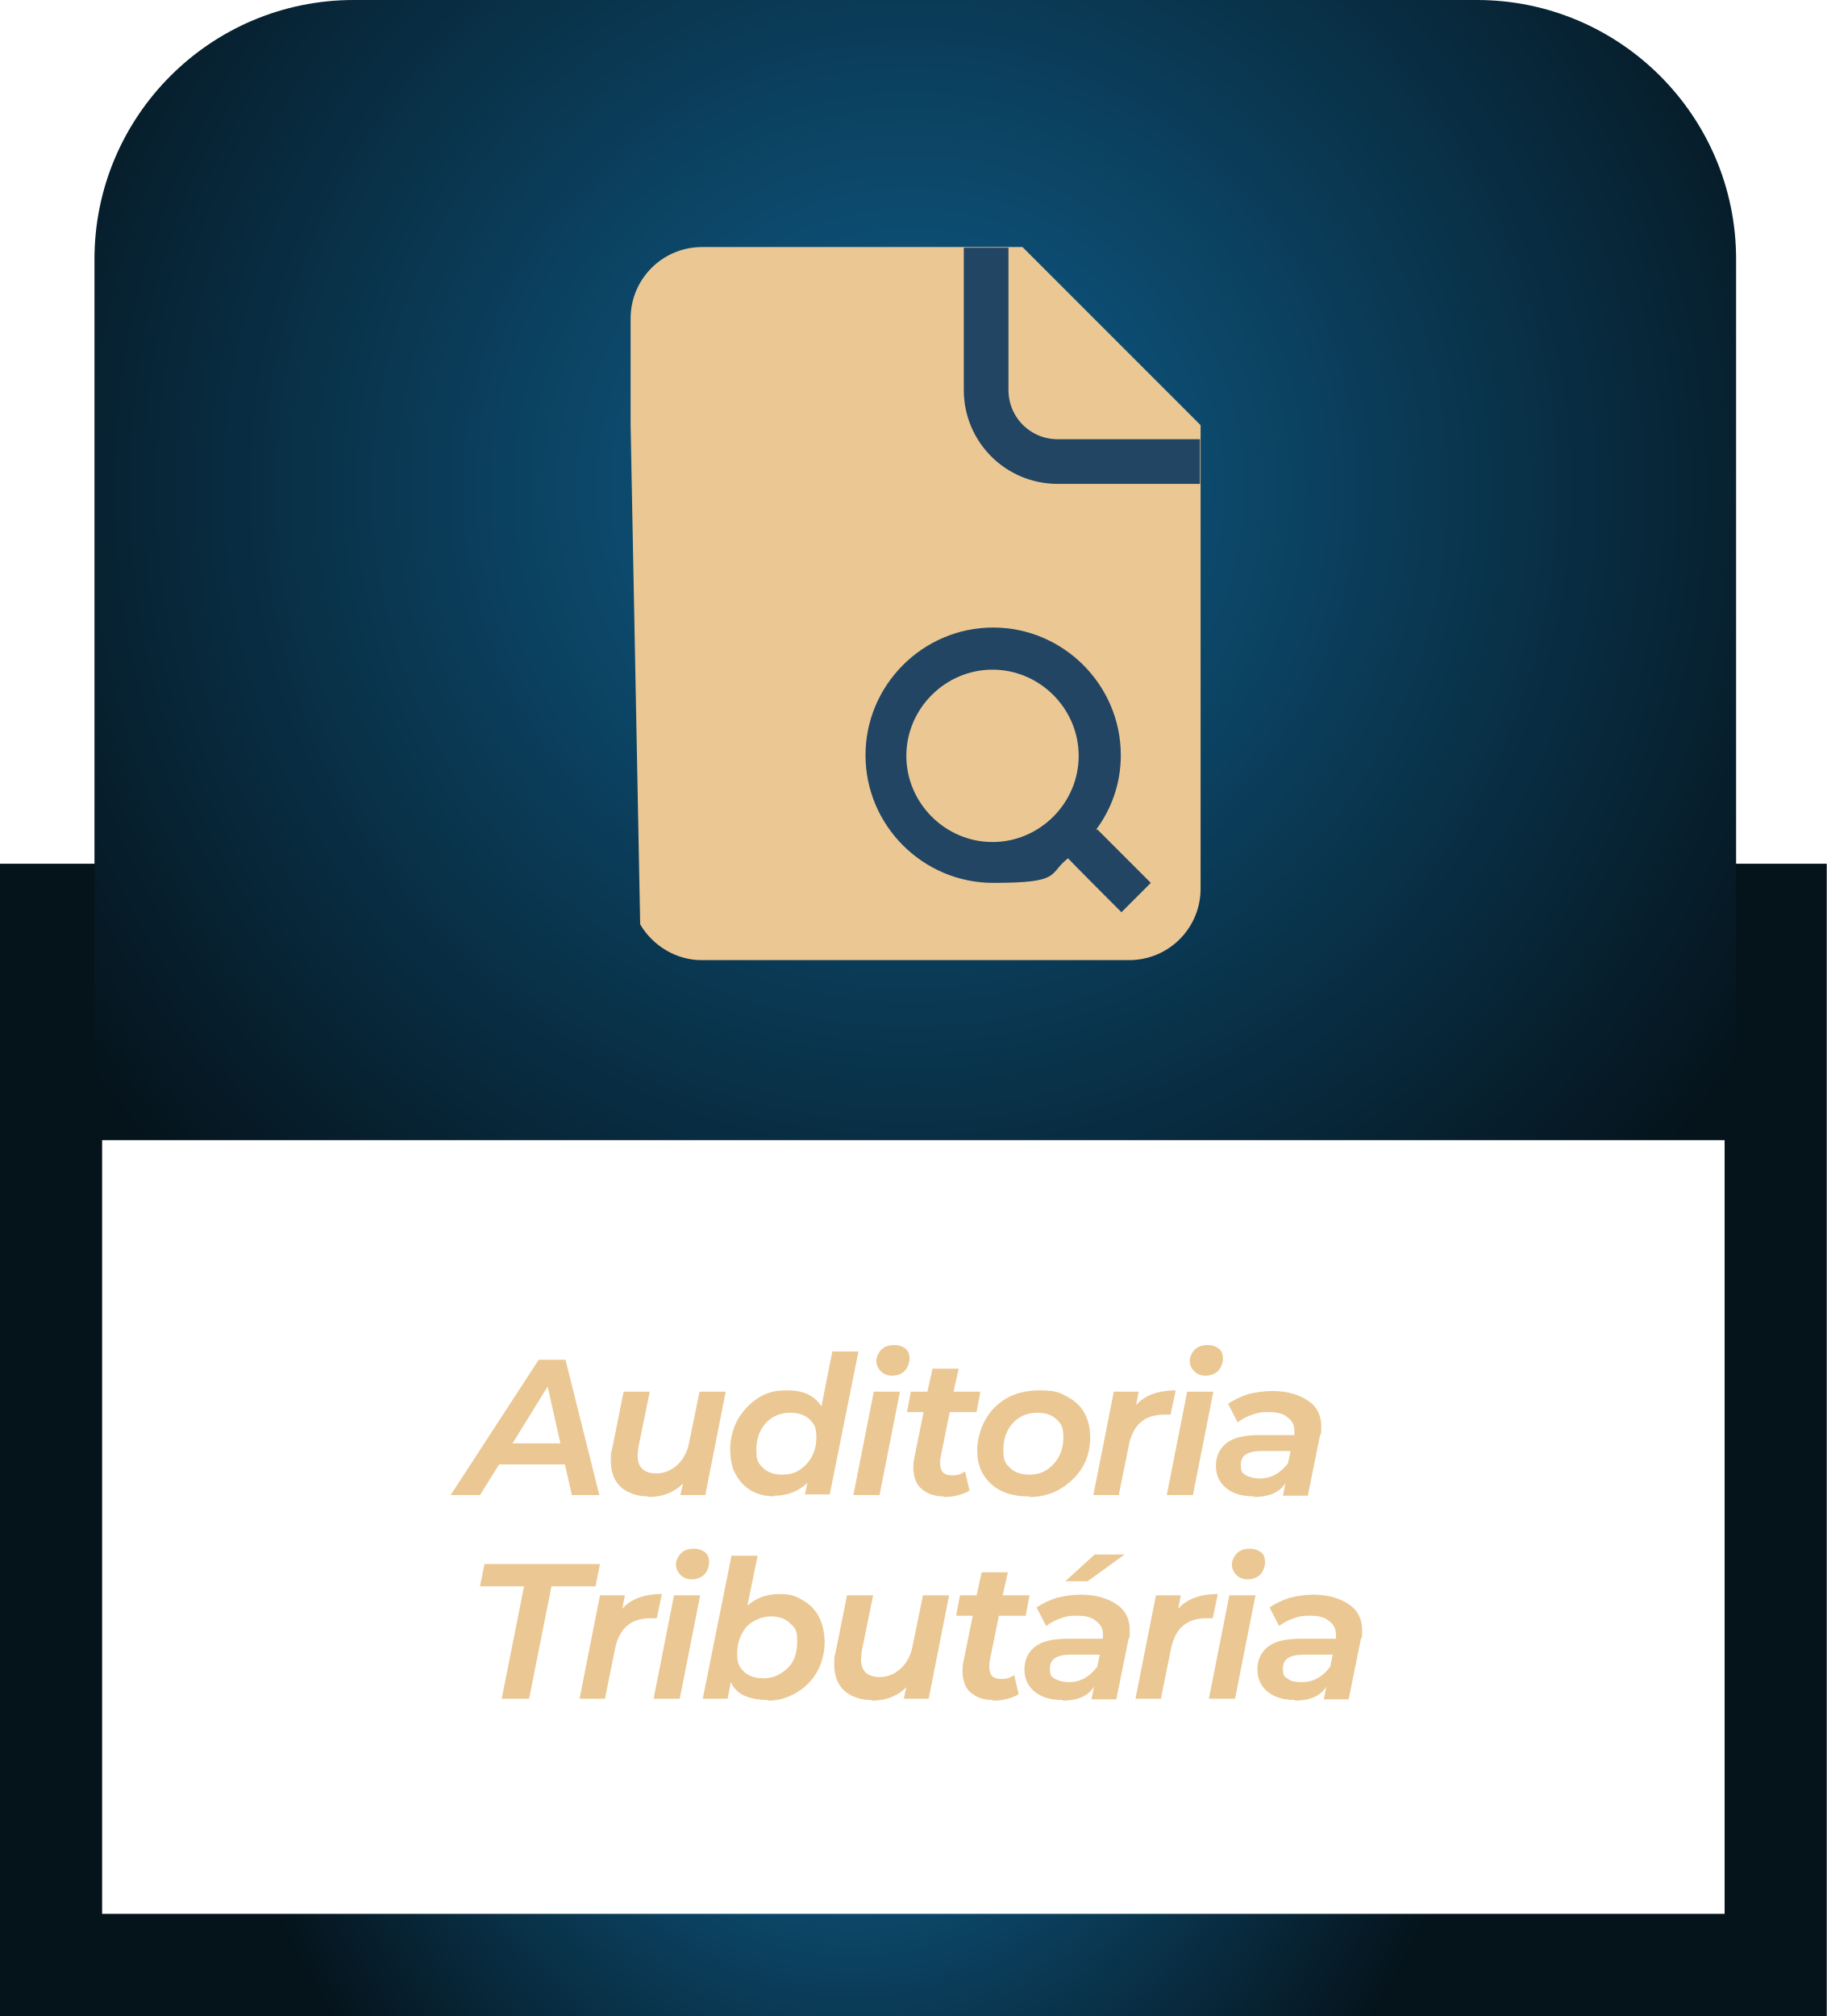
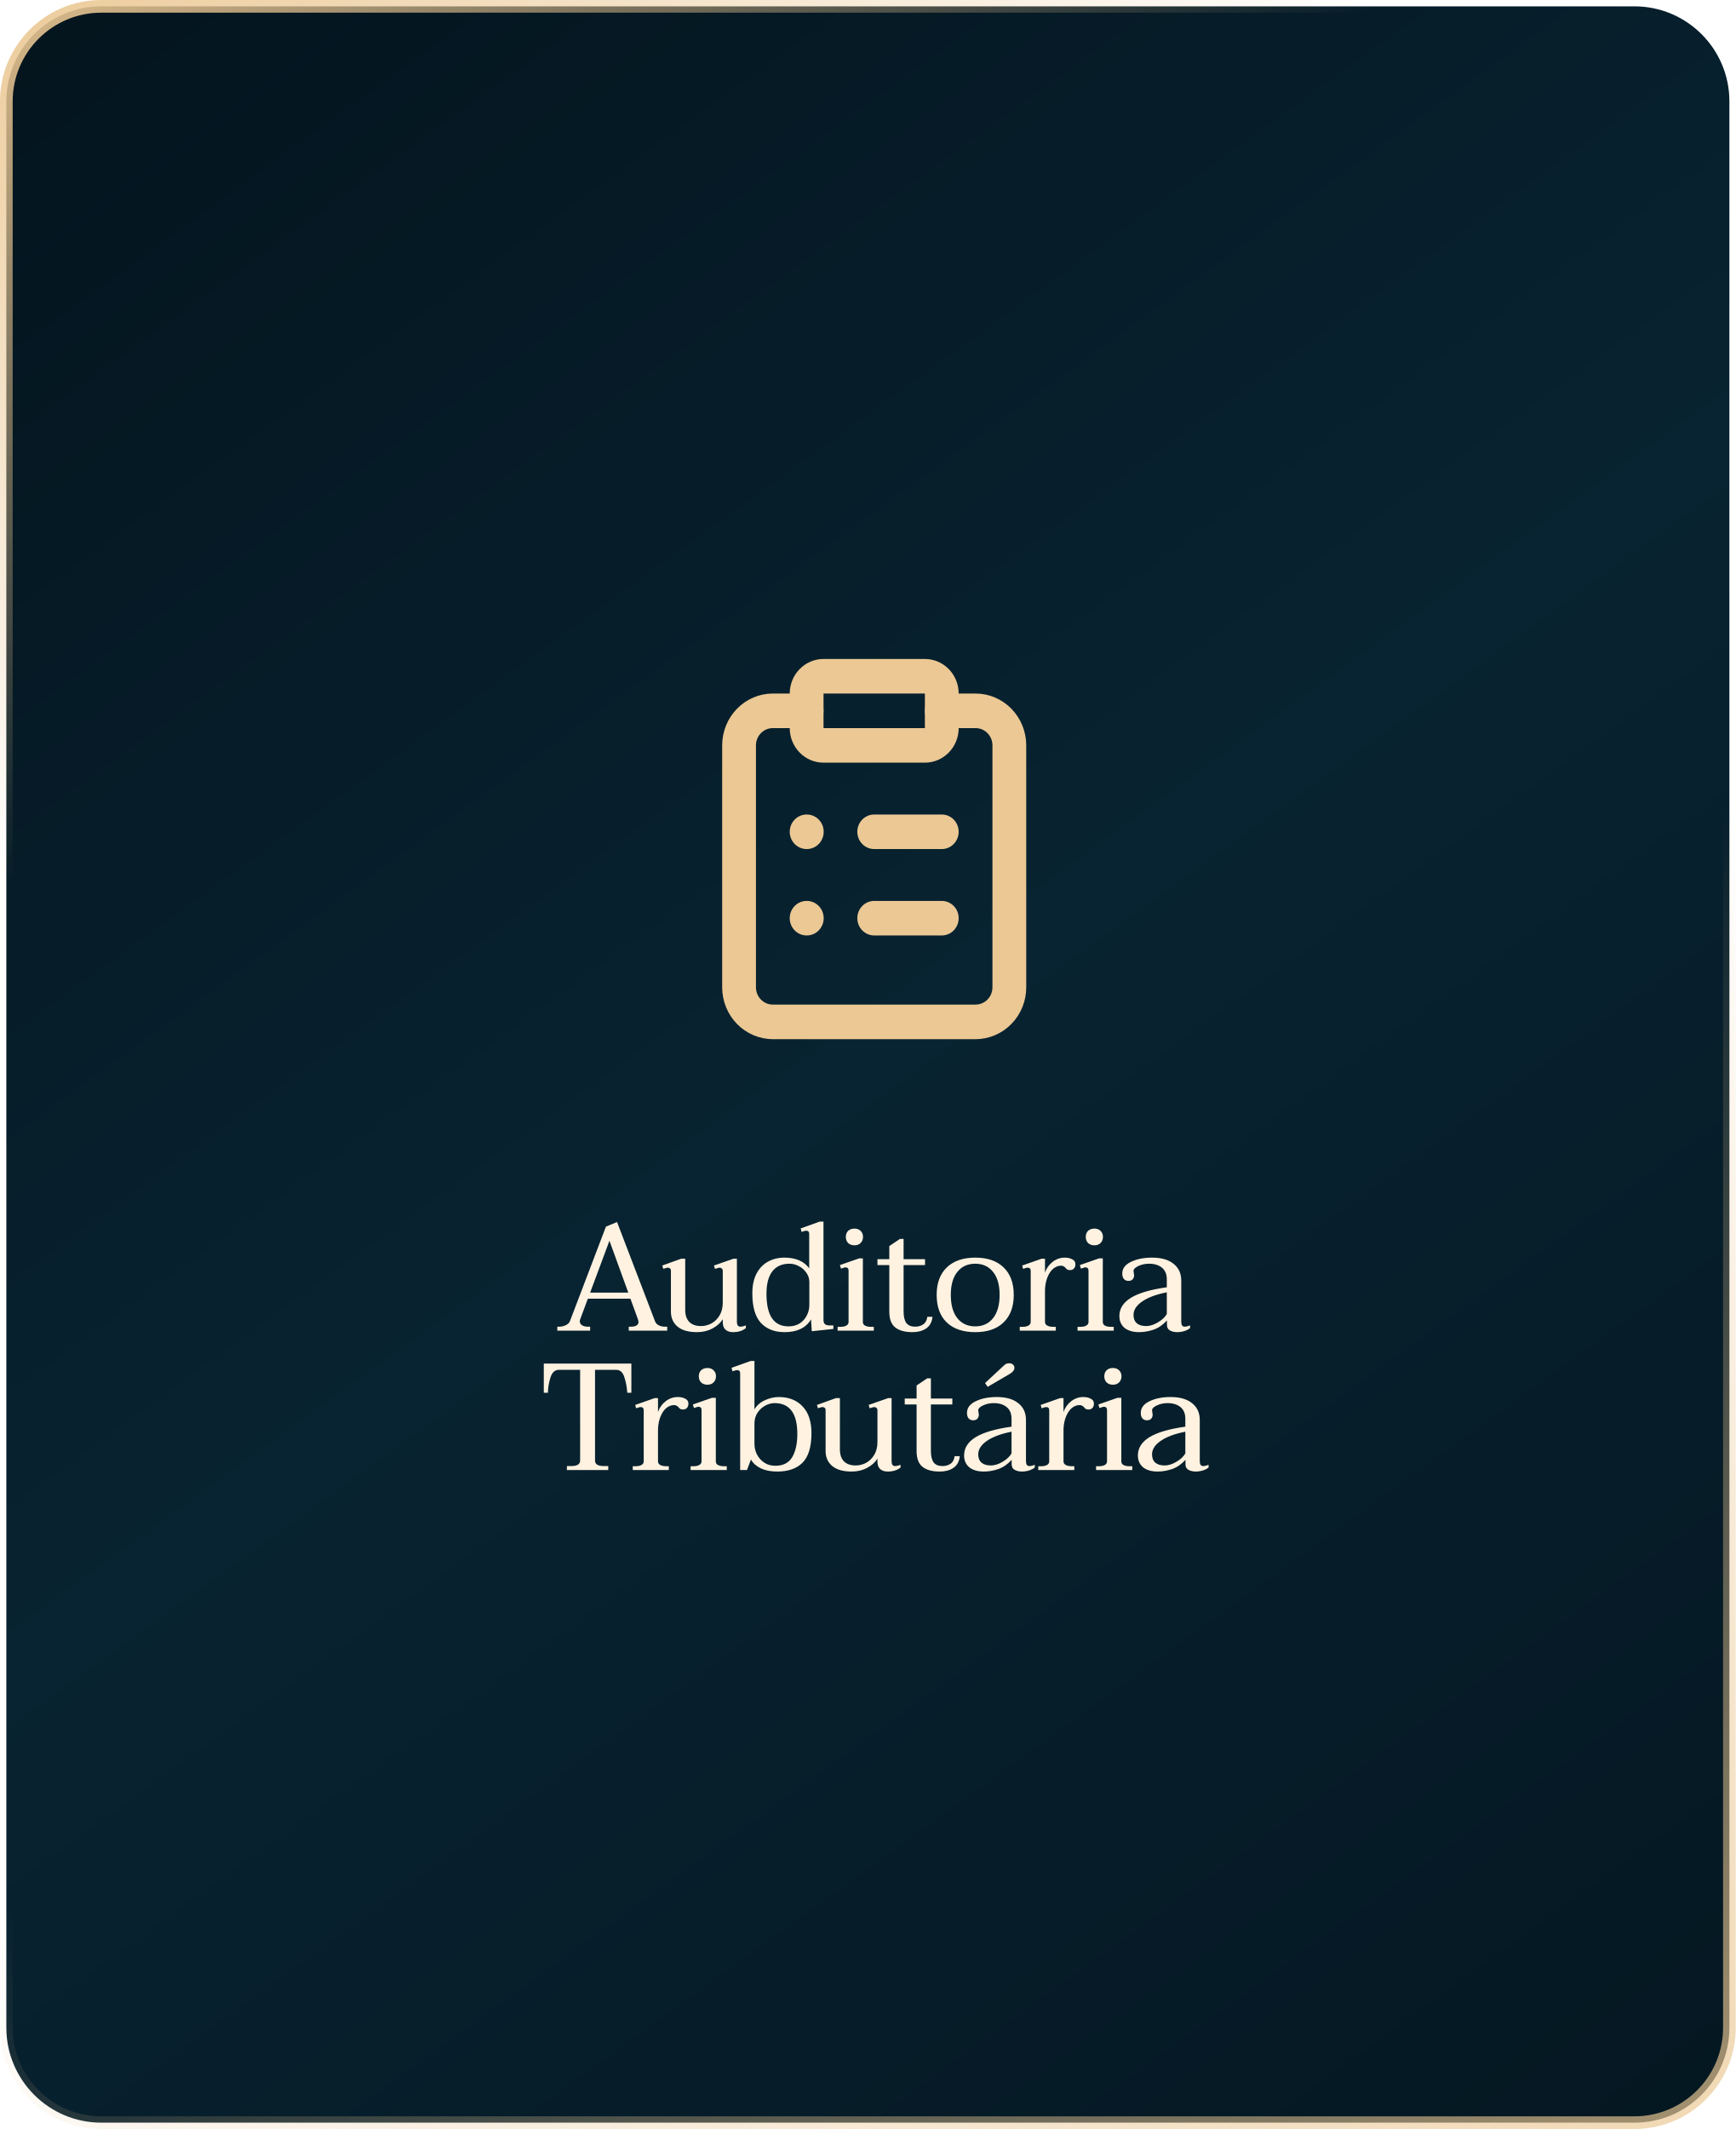
- <svg xmlns="http://www.w3.org/2000/svg" version="1.1" viewBox="0 0 286.2 315.8">
+ <svg xmlns="http://www.w3.org/2000/svg" width="137" height="168" viewBox="0 0 137 168" fill="none">
+   <rect x="0.5" y="0.5" width="136" height="167" rx="7.5" fill="url(#paint0_linear_2_2631)" stroke="url(#paint1_linear_2_2631)" />
+   <path d="M52.663 104.688V105H49.627V104.688H49.831C50.007 104.688 50.143 104.656 50.239 104.592C50.343 104.528 50.395 104.44 50.395 104.328C50.395 104.264 50.383 104.196 50.359 104.124L49.759 102.48H46.399L45.787 104.124C45.771 104.156 45.763 104.204 45.763 104.268C45.763 104.396 45.823 104.5 45.943 104.58C46.063 104.652 46.203 104.688 46.363 104.688H46.579V105H43.987V104.688H44.167C44.327 104.688 44.491 104.648 44.659 104.568C44.827 104.488 44.935 104.384 44.983 104.256L47.827 96.792L48.703 96.432L51.703 104.268C51.751 104.396 51.847 104.5 51.991 104.58C52.143 104.652 52.295 104.688 52.447 104.688H52.663ZM49.591 102L48.103 97.908L46.579 102H49.591ZM58.439 104.688C58.551 104.688 58.695 104.656 58.871 104.592V104.796C58.623 105.012 58.283 105.12 57.851 105.12C57.611 105.12 57.415 105.056 57.263 104.928C57.119 104.792 57.047 104.596 57.047 104.34V104.1C56.871 104.388 56.599 104.632 56.231 104.832C55.871 105.024 55.463 105.12 55.007 105.12C54.343 105.12 53.835 104.976 53.483 104.688C53.131 104.392 52.955 103.996 52.955 103.5V100.284C52.955 100.196 52.931 100.132 52.883 100.092C52.835 100.052 52.779 100.032 52.715 100.032C52.635 100.032 52.515 100.064 52.355 100.128L52.271 99.864L53.771 99.324H54.083V103.356C54.083 103.78 54.191 104.1 54.407 104.316C54.623 104.532 54.931 104.64 55.331 104.64C55.611 104.64 55.883 104.572 56.147 104.436C56.411 104.292 56.627 104.08 56.795 103.8C56.963 103.52 57.047 103.184 57.047 102.792V100.284C57.047 100.196 57.019 100.132 56.963 100.092C56.915 100.052 56.859 100.032 56.795 100.032C56.731 100.032 56.611 100.064 56.435 100.128L56.351 99.864L57.899 99.324H58.163V104.304C58.163 104.56 58.255 104.688 58.439 104.688ZM61.925 105.12C61.133 105.12 60.509 104.876 60.053 104.388C59.605 103.9 59.381 103.124 59.381 102.06C59.381 101.452 59.489 100.936 59.705 100.512C59.929 100.088 60.229 99.772 60.605 99.564C60.989 99.348 61.425 99.24 61.913 99.24C62.801 99.24 63.453 99.52 63.869 100.08V97.368C63.869 97.2 63.789 97.116 63.629 97.116C63.549 97.116 63.429 97.148 63.269 97.212L63.197 96.936L64.697 96.396H64.997V104.172C64.997 104.316 65.037 104.424 65.117 104.496C65.205 104.56 65.333 104.592 65.501 104.592H65.777V104.868L64.073 105.048L64.013 104.112C63.613 104.784 62.917 105.12 61.925 105.12ZM62.237 104.664C62.573 104.664 62.865 104.588 63.113 104.436C63.361 104.276 63.549 104.068 63.677 103.812C63.813 103.548 63.881 103.272 63.881 102.984V101.16C63.881 100.888 63.801 100.644 63.641 100.428C63.489 100.204 63.293 100.032 63.053 99.912C62.813 99.784 62.565 99.72 62.309 99.72C61.717 99.72 61.265 99.924 60.953 100.332C60.649 100.732 60.497 101.32 60.497 102.096C60.497 103.808 61.077 104.664 62.237 104.664ZM67.445 98.268C67.237 98.268 67.069 98.208 66.941 98.088C66.821 97.96 66.761 97.8 66.761 97.608C66.761 97.408 66.821 97.248 66.941 97.128C67.069 97.008 67.237 96.948 67.445 96.948C67.645 96.948 67.805 97.008 67.925 97.128C68.053 97.248 68.117 97.408 68.117 97.608C68.117 97.8 68.053 97.96 67.925 98.088C67.805 98.208 67.645 98.268 67.445 98.268ZM66.113 104.7H66.341C66.533 104.7 66.685 104.668 66.797 104.604C66.917 104.54 66.977 104.444 66.977 104.316V100.272C66.977 100.096 66.893 100.008 66.725 100.008C66.685 100.008 66.625 100.024 66.545 100.056C66.465 100.08 66.409 100.096 66.377 100.104L66.293 99.828L67.805 99.3H68.105V104.316C68.105 104.444 68.161 104.54 68.273 104.604C68.393 104.668 68.549 104.7 68.741 104.7H68.969V105H66.113V104.7ZM73.6 103.908C73.561 104.324 73.392 104.632 73.097 104.832C72.808 105.024 72.453 105.12 72.028 105.12C71.428 105.12 70.972 104.996 70.66 104.748C70.349 104.5 70.192 104.088 70.192 103.512V99.828H69.257V99.36H70.192V98.328L71.032 97.764H71.32V99.36H73.013V99.828H71.32V103.488C71.32 103.896 71.392 104.2 71.537 104.4C71.689 104.592 71.921 104.688 72.233 104.688C72.481 104.688 72.692 104.628 72.868 104.508C73.052 104.38 73.16 104.18 73.192 103.908H73.6ZM76.978 105.12C76.01 105.12 75.258 104.864 74.722 104.352C74.194 103.84 73.93 103.116 73.93 102.18C73.93 101.244 74.198 100.52 74.734 100.008C75.27 99.496 76.018 99.24 76.978 99.24C77.938 99.24 78.682 99.496 79.21 100.008C79.746 100.52 80.014 101.244 80.014 102.18C80.014 103.116 79.746 103.84 79.21 104.352C78.682 104.864 77.938 105.12 76.978 105.12ZM76.978 104.664C77.57 104.664 78.038 104.448 78.382 104.016C78.726 103.584 78.898 102.972 78.898 102.18C78.898 101.396 78.726 100.792 78.382 100.368C78.038 99.936 77.57 99.72 76.978 99.72C76.378 99.72 75.906 99.936 75.562 100.368C75.218 100.792 75.046 101.396 75.046 102.18C75.046 102.972 75.218 103.584 75.562 104.016C75.906 104.448 76.378 104.664 76.978 104.664ZM84.04 99.24C84.272 99.24 84.468 99.284 84.628 99.372C84.796 99.452 84.88 99.58 84.88 99.756C84.88 99.908 84.84 100.024 84.76 100.104C84.688 100.184 84.584 100.224 84.448 100.224C84.36 100.224 84.288 100.208 84.232 100.176C84.184 100.144 84.14 100.1 84.1 100.044C84.044 99.988 83.992 99.948 83.944 99.924C83.896 99.892 83.828 99.876 83.74 99.876C83.532 99.876 83.332 99.952 83.14 100.104C82.956 100.256 82.804 100.476 82.684 100.764C82.564 101.052 82.496 101.384 82.48 101.76V104.316C82.48 104.444 82.54 104.54 82.66 104.604C82.78 104.668 82.936 104.7 83.128 104.7H83.332V105H80.488V104.7H80.716C80.908 104.7 81.06 104.668 81.172 104.604C81.292 104.54 81.352 104.444 81.352 104.316V100.284C81.352 100.116 81.272 100.032 81.112 100.032C81.032 100.032 80.912 100.064 80.752 100.128L80.68 99.864L82.216 99.324H82.48V100.428C82.592 100.084 82.792 99.8 83.08 99.576C83.368 99.352 83.688 99.24 84.04 99.24ZM86.383 98.268C86.175 98.268 86.007 98.208 85.879 98.088C85.759 97.96 85.699 97.8 85.699 97.608C85.699 97.408 85.759 97.248 85.879 97.128C86.007 97.008 86.175 96.948 86.383 96.948C86.583 96.948 86.743 97.008 86.863 97.128C86.991 97.248 87.055 97.408 87.055 97.608C87.055 97.8 86.991 97.96 86.863 98.088C86.743 98.208 86.583 98.268 86.383 98.268ZM85.051 104.7H85.279C85.471 104.7 85.623 104.668 85.735 104.604C85.855 104.54 85.915 104.444 85.915 104.316V100.272C85.915 100.096 85.831 100.008 85.663 100.008C85.623 100.008 85.563 100.024 85.483 100.056C85.403 100.08 85.347 100.096 85.315 100.104L85.231 99.828L86.743 99.3H87.043V104.316C87.043 104.444 87.099 104.54 87.211 104.604C87.331 104.668 87.487 104.7 87.679 104.7H87.907V105H85.051V104.7ZM89.911 105.12C89.423 105.12 89.039 105.008 88.759 104.784C88.487 104.552 88.351 104.24 88.351 103.848C88.351 103.264 88.655 102.784 89.263 102.408C89.879 102.032 90.823 101.756 92.095 101.58V100.956C92.095 100.548 91.967 100.24 91.711 100.032C91.455 99.824 91.115 99.72 90.691 99.72C90.387 99.72 90.107 99.78 89.851 99.9C89.595 100.02 89.467 100.148 89.467 100.284C89.467 100.332 89.475 100.392 89.491 100.464C89.507 100.536 89.515 100.592 89.515 100.632C89.515 100.752 89.479 100.856 89.407 100.944C89.335 101.032 89.219 101.076 89.059 101.076C88.923 101.076 88.807 101.028 88.711 100.932C88.623 100.828 88.579 100.684 88.579 100.5C88.579 100.1 88.807 99.792 89.263 99.576C89.719 99.352 90.275 99.24 90.931 99.24C91.667 99.24 92.235 99.404 92.635 99.732C93.035 100.052 93.235 100.492 93.235 101.052V104.304C93.235 104.56 93.323 104.688 93.499 104.688C93.611 104.688 93.755 104.656 93.931 104.592V104.796C93.811 104.9 93.659 104.98 93.475 105.036C93.291 105.092 93.103 105.12 92.911 105.12C92.695 105.12 92.507 105.076 92.347 104.988C92.187 104.9 92.107 104.756 92.107 104.556V104.196C91.787 104.548 91.431 104.792 91.039 104.928C90.655 105.056 90.279 105.12 89.911 105.12ZM90.463 104.64C90.759 104.64 91.067 104.544 91.387 104.352C91.715 104.16 91.951 103.94 92.095 103.692V101.976C91.247 102.144 90.595 102.388 90.139 102.708C89.691 103.02 89.467 103.372 89.467 103.764C89.467 104.052 89.555 104.272 89.731 104.424C89.907 104.568 90.151 104.64 90.463 104.64ZM44.745 115.688H45.081C45.553 115.688 45.789 115.544 45.789 115.256V108.092H44.121C43.801 108.092 43.577 108.292 43.449 108.692C43.321 109.092 43.253 109.496 43.245 109.904H42.921V107.6H49.833V109.904H49.509C49.485 109.48 49.409 109.072 49.281 108.68C49.161 108.288 48.945 108.092 48.633 108.092H46.965V115.256C46.965 115.544 47.197 115.688 47.661 115.688H48.009V116H44.745V115.688ZM53.496 110.24C53.728 110.24 53.924 110.284 54.084 110.372C54.252 110.452 54.336 110.58 54.336 110.756C54.336 110.908 54.296 111.024 54.216 111.104C54.144 111.184 54.04 111.224 53.904 111.224C53.816 111.224 53.744 111.208 53.688 111.176C53.64 111.144 53.596 111.1 53.556 111.044C53.5 110.988 53.448 110.948 53.4 110.924C53.352 110.892 53.284 110.876 53.196 110.876C52.988 110.876 52.788 110.952 52.596 111.104C52.412 111.256 52.26 111.476 52.14 111.764C52.02 112.052 51.952 112.384 51.936 112.76V115.316C51.936 115.444 51.996 115.54 52.116 115.604C52.236 115.668 52.392 115.7 52.584 115.7H52.788V116H49.944V115.7H50.172C50.364 115.7 50.516 115.668 50.628 115.604C50.748 115.54 50.808 115.444 50.808 115.316V111.284C50.808 111.116 50.728 111.032 50.568 111.032C50.488 111.032 50.368 111.064 50.208 111.128L50.136 110.864L51.672 110.324H51.936V111.428C52.048 111.084 52.248 110.8 52.536 110.576C52.824 110.352 53.144 110.24 53.496 110.24ZM55.84 109.268C55.632 109.268 55.464 109.208 55.336 109.088C55.216 108.96 55.156 108.8 55.156 108.608C55.156 108.408 55.216 108.248 55.336 108.128C55.464 108.008 55.632 107.948 55.84 107.948C56.04 107.948 56.2 108.008 56.32 108.128C56.448 108.248 56.512 108.408 56.512 108.608C56.512 108.8 56.448 108.96 56.32 109.088C56.2 109.208 56.04 109.268 55.84 109.268ZM54.508 115.7H54.736C54.928 115.7 55.08 115.668 55.192 115.604C55.312 115.54 55.372 115.444 55.372 115.316V111.272C55.372 111.096 55.288 111.008 55.12 111.008C55.08 111.008 55.02 111.024 54.94 111.056C54.86 111.08 54.804 111.096 54.772 111.104L54.688 110.828L56.2 110.3H56.5V115.316C56.5 115.444 56.556 115.54 56.668 115.604C56.788 115.668 56.944 115.7 57.136 115.7H57.364V116H54.508V115.7ZM61.348 116.12C60.836 116.12 60.404 116.036 60.052 115.868C59.7 115.7 59.44 115.468 59.272 115.172L58.96 116H58.42V108.368C58.42 108.2 58.34 108.116 58.18 108.116C58.1 108.116 57.98 108.148 57.82 108.212L57.736 107.936L59.248 107.396H59.548V111.212C59.74 110.892 60.016 110.652 60.376 110.492C60.736 110.324 61.1 110.24 61.468 110.24C62.26 110.24 62.888 110.488 63.352 110.984C63.816 111.472 64.048 112.176 64.048 113.096C64.048 114.176 63.812 114.952 63.34 115.424C62.876 115.888 62.212 116.12 61.348 116.12ZM61.192 115.664C61.808 115.664 62.252 115.44 62.524 114.992C62.796 114.536 62.932 113.924 62.932 113.156C62.932 111.532 62.332 110.72 61.132 110.72C60.884 110.72 60.636 110.788 60.388 110.924C60.14 111.06 59.936 111.252 59.776 111.5C59.624 111.74 59.548 112.016 59.548 112.328V113.924C59.548 114.22 59.612 114.5 59.74 114.764C59.876 115.028 60.068 115.244 60.316 115.412C60.564 115.58 60.856 115.664 61.192 115.664ZM70.648 115.688C70.76 115.688 70.904 115.656 71.08 115.592V115.796C70.832 116.012 70.492 116.12 70.06 116.12C69.82 116.12 69.624 116.056 69.472 115.928C69.328 115.792 69.256 115.596 69.256 115.34V115.1C69.08 115.388 68.808 115.632 68.44 115.832C68.08 116.024 67.672 116.12 67.216 116.12C66.552 116.12 66.044 115.976 65.692 115.688C65.34 115.392 65.164 114.996 65.164 114.5V111.284C65.164 111.196 65.14 111.132 65.092 111.092C65.044 111.052 64.988 111.032 64.924 111.032C64.844 111.032 64.724 111.064 64.564 111.128L64.48 110.864L65.98 110.324H66.292V114.356C66.292 114.78 66.4 115.1 66.616 115.316C66.832 115.532 67.14 115.64 67.54 115.64C67.82 115.64 68.092 115.572 68.356 115.436C68.62 115.292 68.836 115.08 69.004 114.8C69.172 114.52 69.256 114.184 69.256 113.792V111.284C69.256 111.196 69.228 111.132 69.172 111.092C69.124 111.052 69.068 111.032 69.004 111.032C68.94 111.032 68.82 111.064 68.644 111.128L68.56 110.864L70.108 110.324H70.372V115.304C70.372 115.56 70.464 115.688 70.648 115.688ZM75.754 114.908C75.714 115.324 75.546 115.632 75.25 115.832C74.962 116.024 74.606 116.12 74.182 116.12C73.582 116.12 73.126 115.996 72.814 115.748C72.502 115.5 72.346 115.088 72.346 114.512V110.828H71.41V110.36H72.346V109.328L73.186 108.764H73.474V110.36H75.166V110.828H73.474V114.488C73.474 114.896 73.546 115.2 73.69 115.4C73.842 115.592 74.074 115.688 74.386 115.688C74.634 115.688 74.846 115.628 75.022 115.508C75.206 115.38 75.314 115.18 75.346 114.908H75.754ZM77.751 109.136L79.131 107.852C79.139 107.844 79.191 107.796 79.287 107.708C79.383 107.62 79.507 107.576 79.659 107.576C79.787 107.576 79.887 107.612 79.959 107.684C80.031 107.756 80.067 107.84 80.067 107.936C80.067 108.12 79.931 108.288 79.659 108.44L77.955 109.436L77.751 109.136ZM77.655 116.12C77.167 116.12 76.783 116.008 76.503 115.784C76.231 115.552 76.095 115.24 76.095 114.848C76.095 114.264 76.399 113.784 77.007 113.408C77.623 113.032 78.567 112.756 79.839 112.58V111.956C79.839 111.548 79.711 111.24 79.455 111.032C79.199 110.824 78.859 110.72 78.435 110.72C78.131 110.72 77.851 110.78 77.595 110.9C77.339 111.02 77.211 111.148 77.211 111.284C77.211 111.332 77.219 111.392 77.235 111.464C77.251 111.536 77.259 111.592 77.259 111.632C77.259 111.752 77.223 111.856 77.151 111.944C77.079 112.032 76.963 112.076 76.803 112.076C76.667 112.076 76.551 112.028 76.455 111.932C76.367 111.828 76.323 111.684 76.323 111.5C76.323 111.1 76.551 110.792 77.007 110.576C77.463 110.352 78.019 110.24 78.675 110.24C79.411 110.24 79.979 110.404 80.379 110.732C80.779 111.052 80.979 111.492 80.979 112.052V115.304C80.979 115.56 81.067 115.688 81.243 115.688C81.355 115.688 81.499 115.656 81.675 115.592V115.796C81.555 115.9 81.403 115.98 81.219 116.036C81.035 116.092 80.847 116.12 80.655 116.12C80.439 116.12 80.251 116.076 80.091 115.988C79.931 115.9 79.851 115.756 79.851 115.556V115.196C79.531 115.548 79.175 115.792 78.783 115.928C78.399 116.056 78.023 116.12 77.655 116.12ZM78.207 115.64C78.503 115.64 78.811 115.544 79.131 115.352C79.459 115.16 79.695 114.94 79.839 114.692V112.976C78.991 113.144 78.339 113.388 77.883 113.708C77.435 114.02 77.211 114.372 77.211 114.764C77.211 115.052 77.299 115.272 77.475 115.424C77.651 115.568 77.895 115.64 78.207 115.64ZM85.502 110.24C85.734 110.24 85.93 110.284 86.09 110.372C86.258 110.452 86.342 110.58 86.342 110.756C86.342 110.908 86.302 111.024 86.222 111.104C86.15 111.184 86.046 111.224 85.91 111.224C85.822 111.224 85.75 111.208 85.694 111.176C85.646 111.144 85.602 111.1 85.562 111.044C85.506 110.988 85.454 110.948 85.406 110.924C85.358 110.892 85.29 110.876 85.202 110.876C84.994 110.876 84.794 110.952 84.602 111.104C84.418 111.256 84.266 111.476 84.146 111.764C84.026 112.052 83.958 112.384 83.942 112.76V115.316C83.942 115.444 84.002 115.54 84.122 115.604C84.242 115.668 84.398 115.7 84.59 115.7H84.794V116H81.95V115.7H82.178C82.37 115.7 82.522 115.668 82.634 115.604C82.754 115.54 82.814 115.444 82.814 115.316V111.284C82.814 111.116 82.734 111.032 82.574 111.032C82.494 111.032 82.374 111.064 82.214 111.128L82.142 110.864L83.678 110.324H83.942V111.428C84.054 111.084 84.254 110.8 84.542 110.576C84.83 110.352 85.15 110.24 85.502 110.24ZM87.845 109.268C87.637 109.268 87.469 109.208 87.341 109.088C87.221 108.96 87.161 108.8 87.161 108.608C87.161 108.408 87.221 108.248 87.341 108.128C87.469 108.008 87.637 107.948 87.845 107.948C88.045 107.948 88.205 108.008 88.325 108.128C88.453 108.248 88.517 108.408 88.517 108.608C88.517 108.8 88.453 108.96 88.325 109.088C88.205 109.208 88.045 109.268 87.845 109.268ZM86.513 115.7H86.741C86.933 115.7 87.085 115.668 87.197 115.604C87.317 115.54 87.377 115.444 87.377 115.316V111.272C87.377 111.096 87.293 111.008 87.125 111.008C87.085 111.008 87.025 111.024 86.945 111.056C86.865 111.08 86.809 111.096 86.777 111.104L86.693 110.828L88.205 110.3H88.505V115.316C88.505 115.444 88.561 115.54 88.673 115.604C88.793 115.668 88.949 115.7 89.141 115.7H89.369V116H86.513V115.7ZM91.373 116.12C90.885 116.12 90.501 116.008 90.221 115.784C89.949 115.552 89.813 115.24 89.813 114.848C89.813 114.264 90.117 113.784 90.725 113.408C91.341 113.032 92.285 112.756 93.557 112.58V111.956C93.557 111.548 93.429 111.24 93.173 111.032C92.917 110.824 92.577 110.72 92.153 110.72C91.849 110.72 91.569 110.78 91.313 110.9C91.057 111.02 90.929 111.148 90.929 111.284C90.929 111.332 90.937 111.392 90.953 111.464C90.969 111.536 90.977 111.592 90.977 111.632C90.977 111.752 90.941 111.856 90.869 111.944C90.797 112.032 90.681 112.076 90.521 112.076C90.385 112.076 90.269 112.028 90.173 111.932C90.085 111.828 90.041 111.684 90.041 111.5C90.041 111.1 90.269 110.792 90.725 110.576C91.181 110.352 91.737 110.24 92.393 110.24C93.129 110.24 93.697 110.404 94.097 110.732C94.497 111.052 94.697 111.492 94.697 112.052V115.304C94.697 115.56 94.785 115.688 94.961 115.688C95.073 115.688 95.217 115.656 95.393 115.592V115.796C95.273 115.9 95.121 115.98 94.937 116.036C94.753 116.092 94.565 116.12 94.373 116.12C94.157 116.12 93.969 116.076 93.809 115.988C93.649 115.9 93.569 115.756 93.569 115.556V115.196C93.249 115.548 92.893 115.792 92.501 115.928C92.117 116.056 91.741 116.12 91.373 116.12ZM91.925 115.64C92.221 115.64 92.529 115.544 92.849 115.352C93.177 115.16 93.413 114.94 93.557 114.692V112.976C92.709 113.144 92.057 113.388 91.601 113.708C91.153 114.02 90.929 114.372 90.929 114.764C90.929 115.052 91.017 115.272 91.193 115.424C91.369 115.568 91.613 115.64 91.925 115.64Z" fill="#FFF2E0" />
+   <path fill-rule="evenodd" clip-rule="evenodd" d="M62.333 54.727C62.333 53.221 63.527 52 65 52H73C74.473 52 75.667 53.221 75.667 54.727V57.455C75.667 58.961 74.473 60.182 73 60.182H65C63.527 60.182 62.333 58.961 62.333 57.455V54.727ZM73 54.727H65V57.455H73V54.727Z" fill="#EBC894" />
+   <path fill-rule="evenodd" clip-rule="evenodd" d="M61 57.455C60.646 57.455 60.307 57.598 60.057 57.854C59.807 58.11 59.667 58.456 59.667 58.818V77.909C59.667 78.271 59.807 78.618 60.057 78.873C60.307 79.129 60.646 79.273 61 79.273H77C77.354 79.273 77.693 79.129 77.943 78.873C78.193 78.618 78.333 78.271 78.333 77.909V58.818C78.333 58.456 78.193 58.11 77.943 57.854C77.693 57.598 77.354 57.455 77 57.455H74.333C73.597 57.455 73 56.844 73 56.091C73 55.338 73.597 54.727 74.333 54.727H77C78.061 54.727 79.078 55.158 79.828 55.925C80.579 56.693 81 57.733 81 58.818V77.909C81 78.994 80.579 80.035 79.828 80.802C79.078 81.569 78.061 82 77 82H61C59.939 82 58.922 81.569 58.172 80.802C57.421 80.035 57 78.994 57 77.909V58.818C57 57.733 57.421 56.693 58.172 55.925C58.922 55.158 59.939 54.727 61 54.727H63.667C64.403 54.727 65 55.338 65 56.091C65 56.844 64.403 57.455 63.667 57.455H61Z" fill="#EBC894" />
+   <path fill-rule="evenodd" clip-rule="evenodd" d="M67.667 65.636C67.667 64.883 68.264 64.273 69 64.273H74.333C75.07 64.273 75.667 64.883 75.667 65.636C75.667 66.389 75.07 67 74.333 67H69C68.264 67 67.667 66.389 67.667 65.636Z" fill="#EBC894" />
+   <path fill-rule="evenodd" clip-rule="evenodd" d="M67.667 72.454C67.667 71.701 68.264 71.091 69 71.091H74.333C75.07 71.091 75.667 71.701 75.667 72.454C75.667 73.208 75.07 73.818 74.333 73.818H69C68.264 73.818 67.667 73.208 67.667 72.454Z" fill="#EBC894" />
+   <path fill-rule="evenodd" clip-rule="evenodd" d="M62.333 65.636C62.333 64.883 62.93 64.273 63.667 64.273H63.68C64.416 64.273 65.013 64.883 65.013 65.636C65.013 66.389 64.416 67 63.68 67H63.667C62.93 67 62.333 66.389 62.333 65.636Z" fill="#EBC894" />
+   <path fill-rule="evenodd" clip-rule="evenodd" d="M62.333 72.454C62.333 71.701 62.93 71.091 63.667 71.091H63.68C64.416 71.091 65.013 71.701 65.013 72.454C65.013 73.208 64.416 73.818 63.68 73.818H63.667C62.93 73.818 62.333 73.208 62.333 72.454Z" fill="#EBC894" />
  <defs>
-     <style>
-       .cls-1 {
-         stroke: url(#Gradiente_sem_nome);
-         stroke-width: 16px;
-       }
- 
-       .cls-1, .cls-2, .cls-3 {
-         fill: none;
-       }
- 
-       .cls-1, .cls-3 {
-         stroke-miterlimit: 10;
-       }
- 
-       .cls-4 {
-         fill: url(#Gradiente_sem_nome_2);
-       }
- 
-       .cls-5 {
-         isolation: isolate;
-       }
- 
-       .cls-6 {
-         fill: #224564;
-       }
- 
-       .cls-7 {
-         fill: #ebc893;
-       }
- 
-       .cls-3 {
-         stroke: #224564;
-         stroke-width: 7px;
-       }
-     </style>
-     <radialGradient id="Gradiente_sem_nome" data-name="Gradiente sem nome" cx="190.6" cy="60.1" fx="190.6" fy="60.1" r="118.7" gradientTransform="translate(-38 296.9) scale(.9 -1.2)" gradientUnits="userSpaceOnUse">
-       <stop offset=".3" stop-color="#0f5f8d" />
-       <stop offset="1" stop-color="#05131b" />
-     </radialGradient>
-     <radialGradient id="Gradiente_sem_nome_2" data-name="Gradiente sem nome 2" cx="256.9" cy="255.7" fx="256.9" fy="255.7" r="176.5" gradientTransform="translate(-88.6 306.6) scale(.9 -.9)" gradientUnits="userSpaceOnUse">
-       <stop offset="0" stop-color="#0f5f8d" />
-       <stop offset="1" stop-color="#05131b" />
-     </radialGradient>
+     <linearGradient id="paint0_linear_2_2631" x1="3.42386e-07" y1="-8.5" x2="156.5" y2="208" gradientUnits="userSpaceOnUse">
+       <stop stop-color="#03131C" />
+       <stop offset="0.428" stop-color="#082331" />
+       <stop offset="0.975" stop-color="#03131C" />
+     </linearGradient>
+     <linearGradient id="paint1_linear_2_2631" x1="6" y1="-8" x2="143.5" y2="206.5" gradientUnits="userSpaceOnUse">
+       <stop stop-color="#EBC894" />
+       <stop offset="0.245" stop-color="#EBC894" stop-opacity="0" />
+       <stop offset="0.513" stop-color="#EBC894" stop-opacity="0" />
+       <stop offset="1" stop-color="#EBC894" />
+     </linearGradient>
  </defs>
-   <g>
-     <g id="Camada_2">
-       <g id="Camada_1-2">
-         <g>
-           <g class="cls-5">
-             <g class="cls-5">
-               <path class="cls-7" d="M93.9,234.2h-4.3l-1.1-4.8h-10.3l-3,4.8h-4.6l13.8-21.2h4.2l5.3,21.2ZM87.8,226.1l-2-8.9-5.5,8.9h7.6Z" />
-             </g>
-             <g class="cls-5">
-               <path class="cls-7" d="M101.5,234.4c-1.1,0-2-.2-2.9-.6s-1.6-1-2.1-1.8c-.5-.8-.8-1.9-.8-3.1s0-1.3.2-1.9l1.8-9h4.1l-1.8,8.8c0,.4-.1.8-.1,1.2,0,1.9,1,2.8,3,2.8s4.3-1.5,5-4.5l1.7-8.3h4.1l-3.2,16.2h-3.9l.4-1.8c-1.4,1.4-3.2,2.1-5.4,2.1Z" />
-               <path class="cls-7" d="M121.4,234.4c-3.1,0-5.3-1.4-6.5-4.2-.3-.8-.5-1.9-.5-3.2,0-1.6.4-3.1,1.1-4.5.8-1.4,1.8-2.5,3.1-3.4,1.3-.9,2.8-1.3,4.5-1.3h.3c2.5,0,4.2.8,5.3,2.5l1.7-8.6h4.1l-4.5,22.4h-3.9l.4-1.8c-1.4,1.3-3.1,2-5.2,2ZM122.6,231c1.6,0,2.8-.6,3.8-1.7,1-1.1,1.5-2.5,1.5-4.1s-.3-2.1-1-2.8c-.7-.7-1.7-1.1-3.1-1.1s-2.8.5-3.8,1.6-1.5,2.5-1.5,4.2.3,2.1,1,2.8c.7.7,1.7,1.1,3.1,1.1Z" />
-               <path class="cls-7" d="M137.8,234.2h-4.1l3.2-16.2h4.1l-3.2,16.2ZM139.8,215.5c-.7,0-1.3-.2-1.8-.7-.4-.4-.7-1-.7-1.6s.3-1.3.8-1.8c.5-.5,1.2-.7,2-.7s1.2.2,1.7.5c.5.4.7.9.7,1.6s-.3,1.5-.8,2c-.6.5-1.2.7-2,.7Z" />
-             </g>
-             <g class="cls-5">
-               <path class="cls-7" d="M147.8,234.4c-1.2,0-2.3-.3-3.2-1-.9-.6-1.4-1.7-1.5-3.2,0-.5,0-1,.1-1.6l1.5-7.4h-2.6l.6-3.2h2.6l.8-3.6h4.1l-.8,3.6h4.2l-.6,3.2h-4.2l-1.5,7.4c0,.2,0,.5,0,.7,0,1.2.6,1.8,1.8,1.8s1.4-.2,2.1-.6l.7,3c-1,.6-2.4,1-4,1Z" />
-             </g>
-             <g class="cls-5">
-               <path class="cls-7" d="M161.3,234.4h-.3c-2.3,0-4.2-.6-5.7-1.9-1.5-1.4-2.2-3.1-2.2-5.3s.9-4.9,2.7-6.7c1.8-1.8,4.1-2.7,7-2.7s3.3.4,4.6,1.1c2.2,1.2,3.4,3.3,3.4,6.3,0,2.6-.9,4.8-2.8,6.6s-4.1,2.7-6.7,2.7ZM161.3,231c1.6,0,2.8-.6,3.8-1.7,1-1.1,1.5-2.5,1.5-4.1s-.3-2.1-1-2.8c-.7-.7-1.7-1.1-3.1-1.1s-2.8.5-3.8,1.6-1.5,2.5-1.5,4.2.3,2.1,1,2.8c.7.7,1.7,1.1,3.1,1.1Z" />
-             </g>
-             <g class="cls-5">
-               <path class="cls-7" d="M175.4,234.2h-4.1l3.2-16.2h3.9l-.4,2.1c1.3-1.5,3.4-2.3,6.2-2.3l-.8,3.8h-1c-3,0-4.8,1.5-5.5,4.6l-1.6,7.9Z" />
-             </g>
-             <g class="cls-5">
-               <path class="cls-7" d="M186.9,234.2h-4.1l3.2-16.2h4.1l-3.2,16.2ZM188.9,215.5c-.7,0-1.3-.2-1.8-.7s-.7-1-.7-1.6.3-1.3.8-1.8c.5-.5,1.2-.7,2-.7s1.2.2,1.7.5c.5.4.7.9.7,1.6s-.3,1.5-.8,2c-.6.5-1.2.7-2,.7Z" />
-               <path class="cls-7" d="M196.5,234.4c-1.9,0-3.3-.4-4.4-1.3-1.1-.9-1.6-2.1-1.6-3.5s.5-2.6,1.6-3.5,2.8-1.3,5.2-1.3h5.5c0-.1,0-.3,0-.4,0,0,0-.2,0-.3,0-.8-.3-1.5-1-2-.6-.6-1.6-.9-3-.9s-1.7.1-2.6.4-1.6.7-2.3,1.2l-1.5-2.9c.9-.6,1.9-1.1,3.1-1.5,1.2-.3,2.5-.5,3.8-.5,2.5,0,4.4.6,5.9,1.7,1.2.9,1.8,2.2,1.8,3.8s0,.9-.2,1.5l-1.9,9.4h-3.9l.4-2c-.9,1.5-2.6,2.2-5,2.2ZM197.4,231.6c1.7,0,3.2-.8,4.4-2.4l.4-1.9h-4.6c-2.1,0-3.2.7-3.2,2.1s.3,1.3.8,1.7c.6.3,1.3.5,2.1.5Z" />
-             </g>
-             <g class="cls-5">
-               <path class="cls-7" d="M82.9,266.1h-4.3l3.5-17.6h-6.9l.7-3.5h18.1l-.7,3.5h-6.9l-3.5,17.6Z" />
-             </g>
-             <g class="cls-5">
-               <path class="cls-7" d="M94.9,266.1h-4.1l3.2-16.2h3.9l-.4,2.1c1.3-1.5,3.4-2.3,6.2-2.3l-.8,3.8h-1c-3,0-4.8,1.5-5.5,4.6l-1.6,7.9Z" />
-             </g>
-             <g class="cls-5">
-               <path class="cls-7" d="M106.5,266.1h-4.1l3.2-16.2h4.1l-3.2,16.2ZM108.4,247.4c-.7,0-1.3-.2-1.8-.7-.4-.4-.7-1-.7-1.6s.3-1.3.8-1.8c.5-.5,1.2-.7,2-.7s1.2.2,1.7.5c.5.4.7.9.7,1.6s-.3,1.5-.8,2c-.6.5-1.2.7-2,.7Z" />
-               <path class="cls-7" d="M120.3,266.3c-1.3,0-2.5-.2-3.5-.6s-1.8-1.1-2.3-2.2l-.5,2.6h-3.9l4.5-22.4h4.1l-1.6,7.8c1.4-1.2,3-1.8,5-1.8s2.7.4,3.9,1.1c2.1,1.3,3.1,3.4,3.2,6.3,0,1.8-.4,3.4-1.2,4.8-.8,1.4-1.9,2.5-3.3,3.3s-2.8,1.2-4.3,1.2ZM119.6,262.9c1.4,0,2.6-.5,3.7-1.5,1.1-1,1.6-2.4,1.6-4.3s-.4-2.1-1.1-2.8c-.7-.7-1.7-1.1-3-1.1s-2.9.6-3.9,1.7c-.9,1.1-1.4,2.5-1.4,4.1s.3,2.1,1,2.8c.7.7,1.7,1.1,3.1,1.1Z" />
-               <path class="cls-7" d="M136.5,266.3c-1.1,0-2-.2-2.9-.6s-1.6-1-2.1-1.8c-.5-.8-.8-1.9-.8-3.1s0-1.3.2-1.9l1.8-9h4.1l-1.8,8.8c0,.4-.1.8-.1,1.2,0,1.9,1,2.8,3,2.8s4.3-1.5,5-4.5l1.7-8.3h4.1l-3.2,16.2h-3.9l.4-1.8c-1.4,1.4-3.2,2.1-5.4,2.1Z" />
-             </g>
-             <g class="cls-5">
-               <path class="cls-7" d="M155.5,266.3c-1.2,0-2.3-.3-3.2-1-.9-.6-1.4-1.7-1.5-3.2,0-.5,0-1,.1-1.6l1.5-7.4h-2.6l.6-3.2h2.6l.8-3.6h4.1l-.8,3.6h4.2l-.6,3.2h-4.2l-1.5,7.4c0,.2,0,.5,0,.7,0,1.2.6,1.8,1.8,1.8s1.4-.2,2.1-.6l.7,3c-1,.6-2.4,1-4,1Z" />
-             </g>
-             <g class="cls-5">
-               <path class="cls-7" d="M166.5,266.3c-1.9,0-3.3-.4-4.4-1.3-1.1-.9-1.6-2.1-1.6-3.5s.5-2.6,1.6-3.5,2.8-1.3,5.2-1.3h5.5c0-.1,0-.3,0-.4,0,0,0-.2,0-.3,0-.8-.3-1.5-1-2-.6-.6-1.6-.9-3-.9s-1.7.1-2.6.4-1.6.7-2.3,1.2l-1.5-2.9c.9-.6,1.9-1.1,3.1-1.5,1.2-.3,2.5-.5,3.8-.5,2.5,0,4.4.6,5.9,1.7,1.2.9,1.8,2.2,1.8,3.8s0,.9-.2,1.5l-1.9,9.4h-3.9l.4-2c-.9,1.5-2.6,2.2-5,2.2ZM167.5,263.5c1.7,0,3.2-.8,4.4-2.4l.4-1.9h-4.6c-2.1,0-3.2.7-3.2,2.1s.3,1.3.8,1.7c.6.3,1.3.5,2.1.5ZM170.4,247.7h-3.5l4.6-4.2h4.7l-5.8,4.2Z" />
-             </g>
-             <g class="cls-5">
-               <path class="cls-7" d="M182,266.1h-4.1l3.2-16.2h3.9l-.4,2.1c1.3-1.5,3.4-2.3,6.2-2.3l-.8,3.8h-1c-3,0-4.8,1.5-5.5,4.6l-1.6,7.9Z" />
-             </g>
-             <g class="cls-5">
-               <path class="cls-7" d="M193.5,266.1h-4.1l3.2-16.2h4.1l-3.2,16.2ZM195.5,247.4c-.7,0-1.3-.2-1.8-.7-.4-.4-.7-1-.7-1.6s.3-1.3.8-1.8c.5-.5,1.2-.7,2-.7s1.2.2,1.7.5.7.9.7,1.6-.3,1.5-.8,2c-.6.5-1.2.7-2,.7Z" />
-               <path class="cls-7" d="M203,266.3c-1.9,0-3.3-.4-4.4-1.3-1.1-.9-1.6-2.1-1.6-3.5s.5-2.6,1.6-3.5c1.1-.9,2.8-1.3,5.2-1.3h5.5c0-.1,0-.3,0-.4,0,0,0-.2,0-.3,0-.8-.3-1.5-1-2-.6-.6-1.6-.9-3-.9s-1.7.1-2.6.4-1.6.7-2.3,1.2l-1.5-2.9c.9-.6,1.9-1.1,3.1-1.5,1.2-.3,2.5-.5,3.7-.5,2.5,0,4.4.6,5.9,1.7,1.2.9,1.8,2.2,1.8,3.8s0,.9-.2,1.5l-1.9,9.4h-3.9l.4-2c-.9,1.5-2.6,2.2-5,2.2ZM204,263.5c1.7,0,3.2-.8,4.4-2.4l.4-1.9h-4.6c-2.1,0-3.2.7-3.2,2.1s.3,1.3.8,1.7,1.3.5,2.1.5Z" />
-             </g>
-           </g>
-           <rect class="cls-1" x="8" y="143.3" width="270.2" height="164.5" />
-           <path class="cls-4" d="M55.4,0h176C253.8,0,272,18.2,272,40.6v138H14.8V40.6C14.8,18.2,33,0,55.4,0Z" />
-           <path class="cls-7" d="M100.3,144.8c2,3.4,5.7,5.6,9.6,5.6h67c6.2,0,11.2-5,11.2-11.2v-72.6l-27.9-27.9h-50.2c-6.2,0-11.2,5-11.2,11.2v16.7" />
-           <path class="cls-3" d="M154.5,38.8v22.3c0,6.2,5,11.2,11.2,11.2h22.3" />
-           <path class="cls-2" d="M155.5,104.8c-7.4,0-13.5,6.1-13.5,13.5s6.1,13.5,13.5,13.5,13.5-6.1,13.5-13.5-6.1-13.5-13.5-13.5Z" />
-           <path class="cls-6" d="M171.8,130h-.1c2.4-3.2,3.9-7.2,3.9-11.7,0-11-9-20-20-20s-20,9-20,20,9,20,20,20,8.5-1.4,11.8-3.9h-.1c0,.1,8.4,8.5,8.4,8.5l4.6-4.6-8.4-8.4h0ZM155.5,131.9c-7.4,0-13.5-6.1-13.5-13.5s6.1-13.5,13.5-13.5,13.5,6.1,13.5,13.5-6.1,13.5-13.5,13.5Z" />
-         </g>
-       </g>
-     </g>
-   </g>
</svg>
